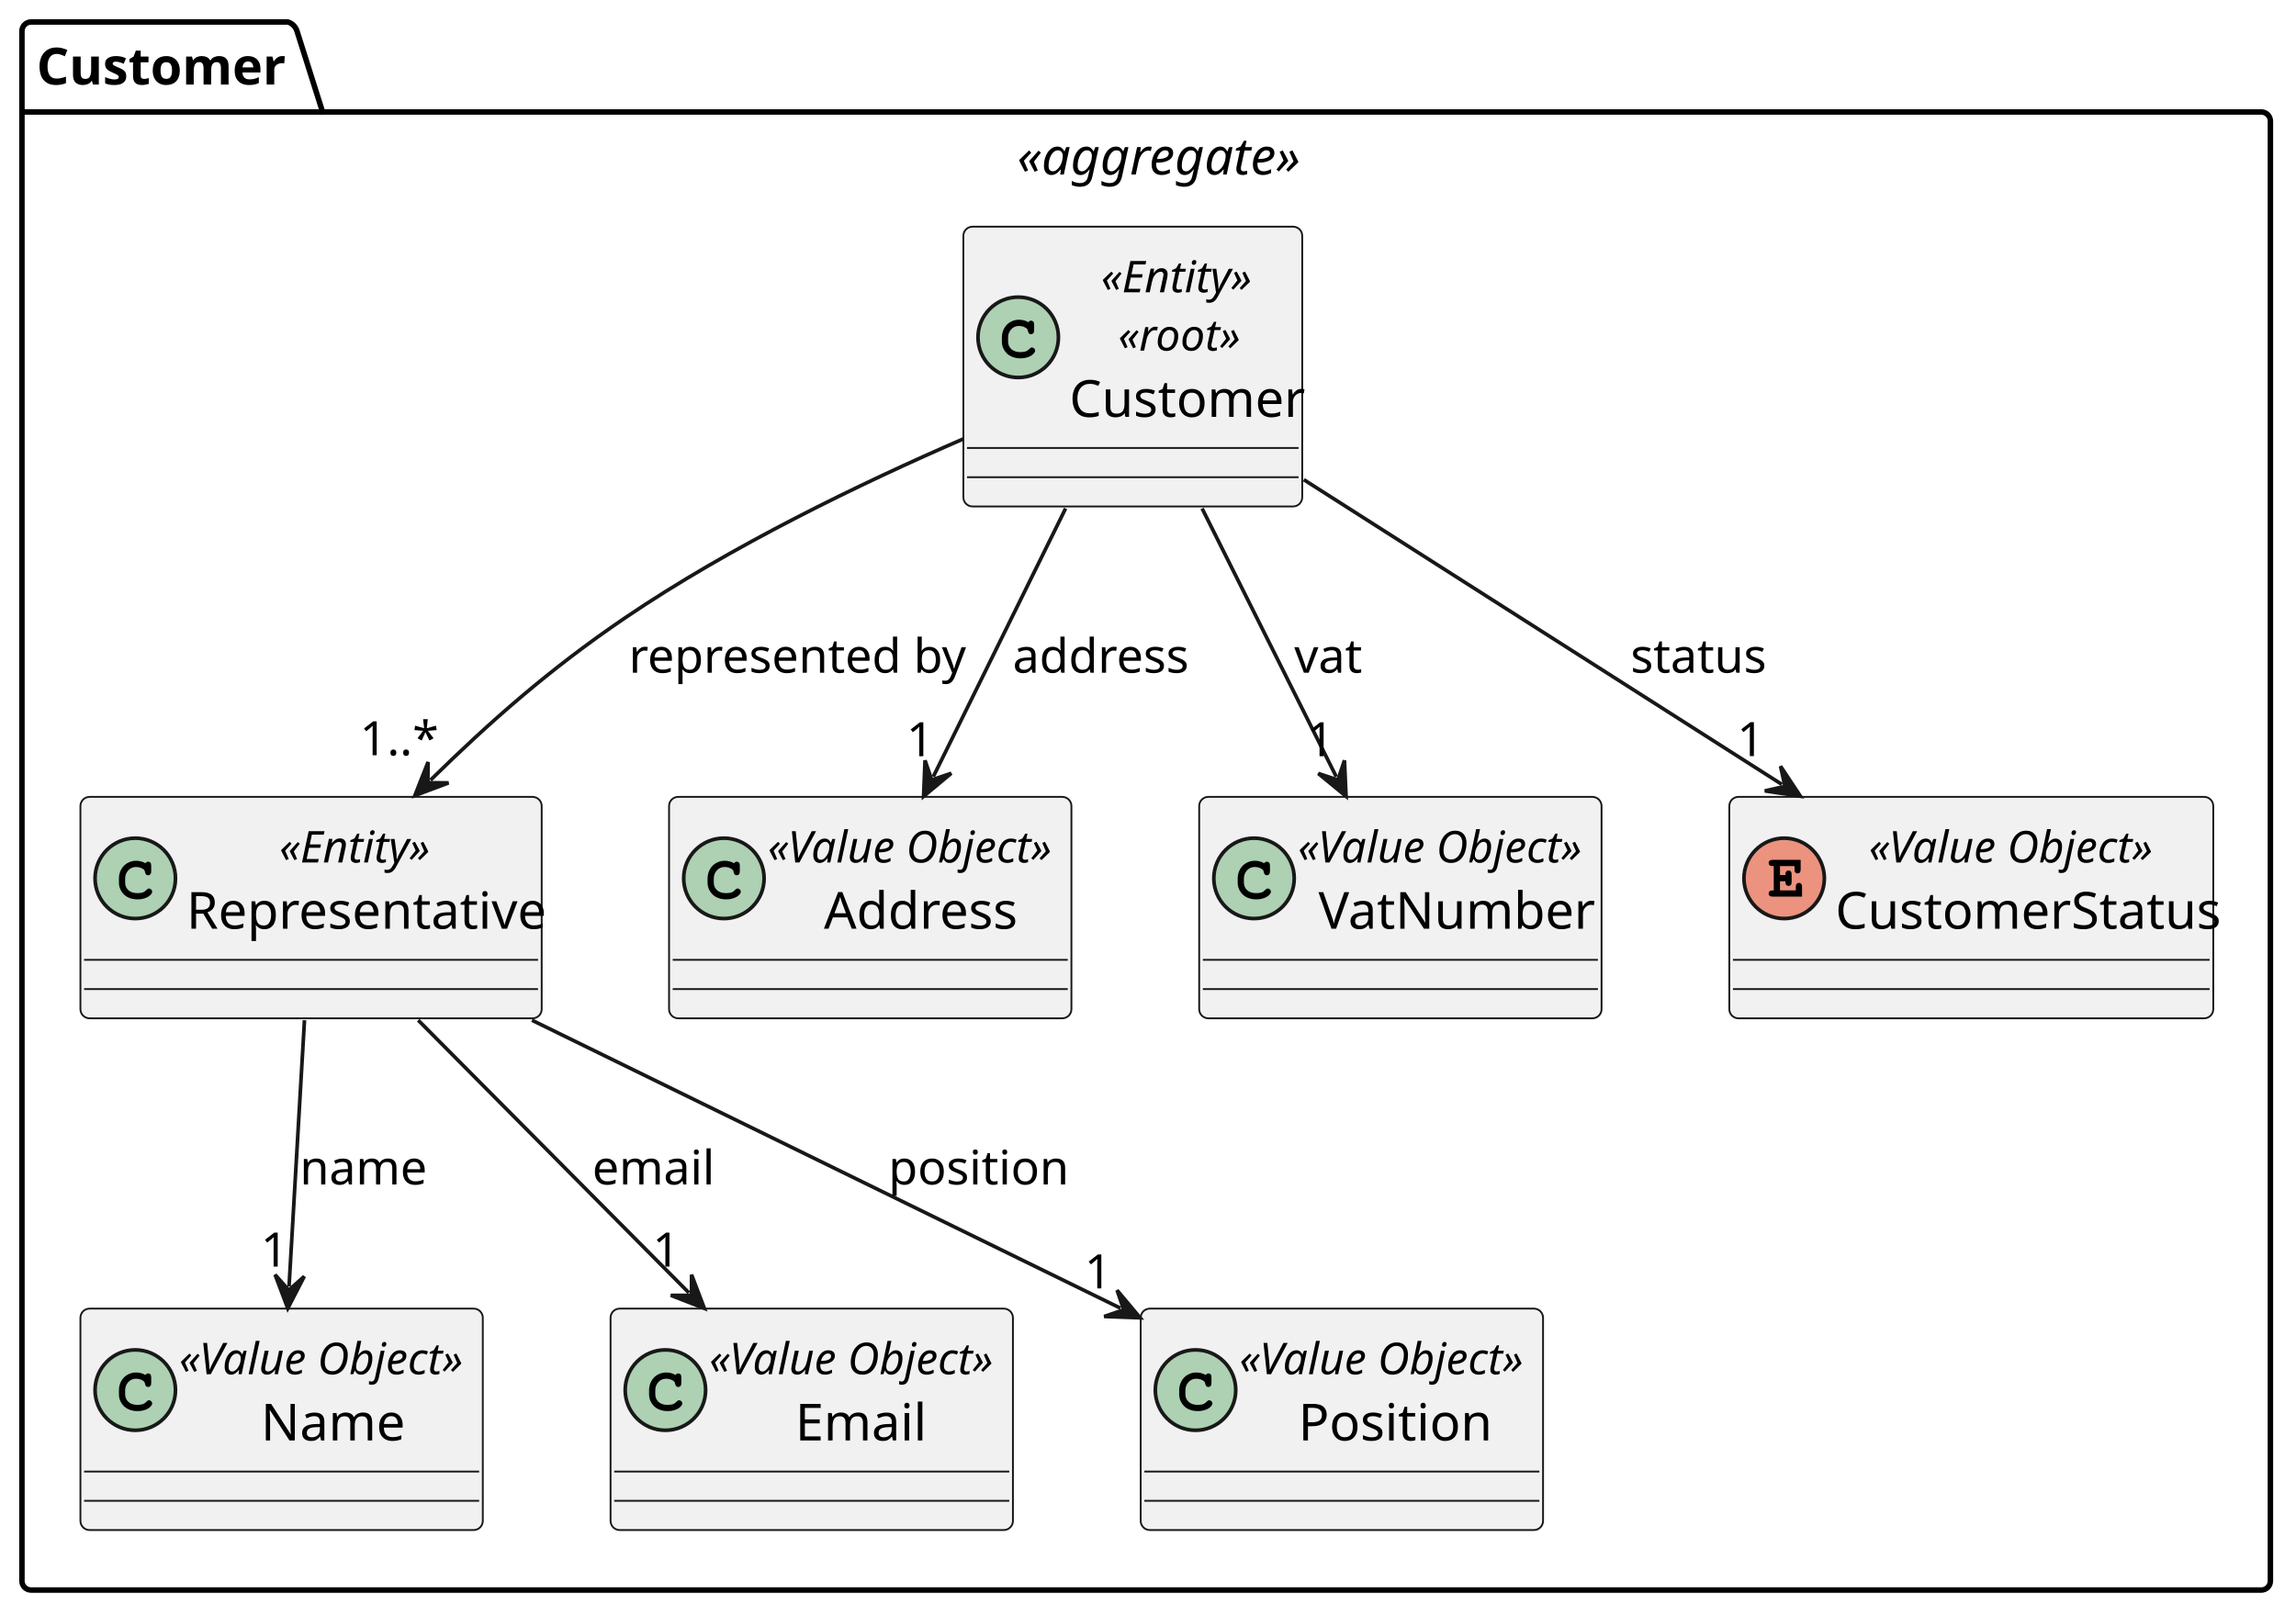
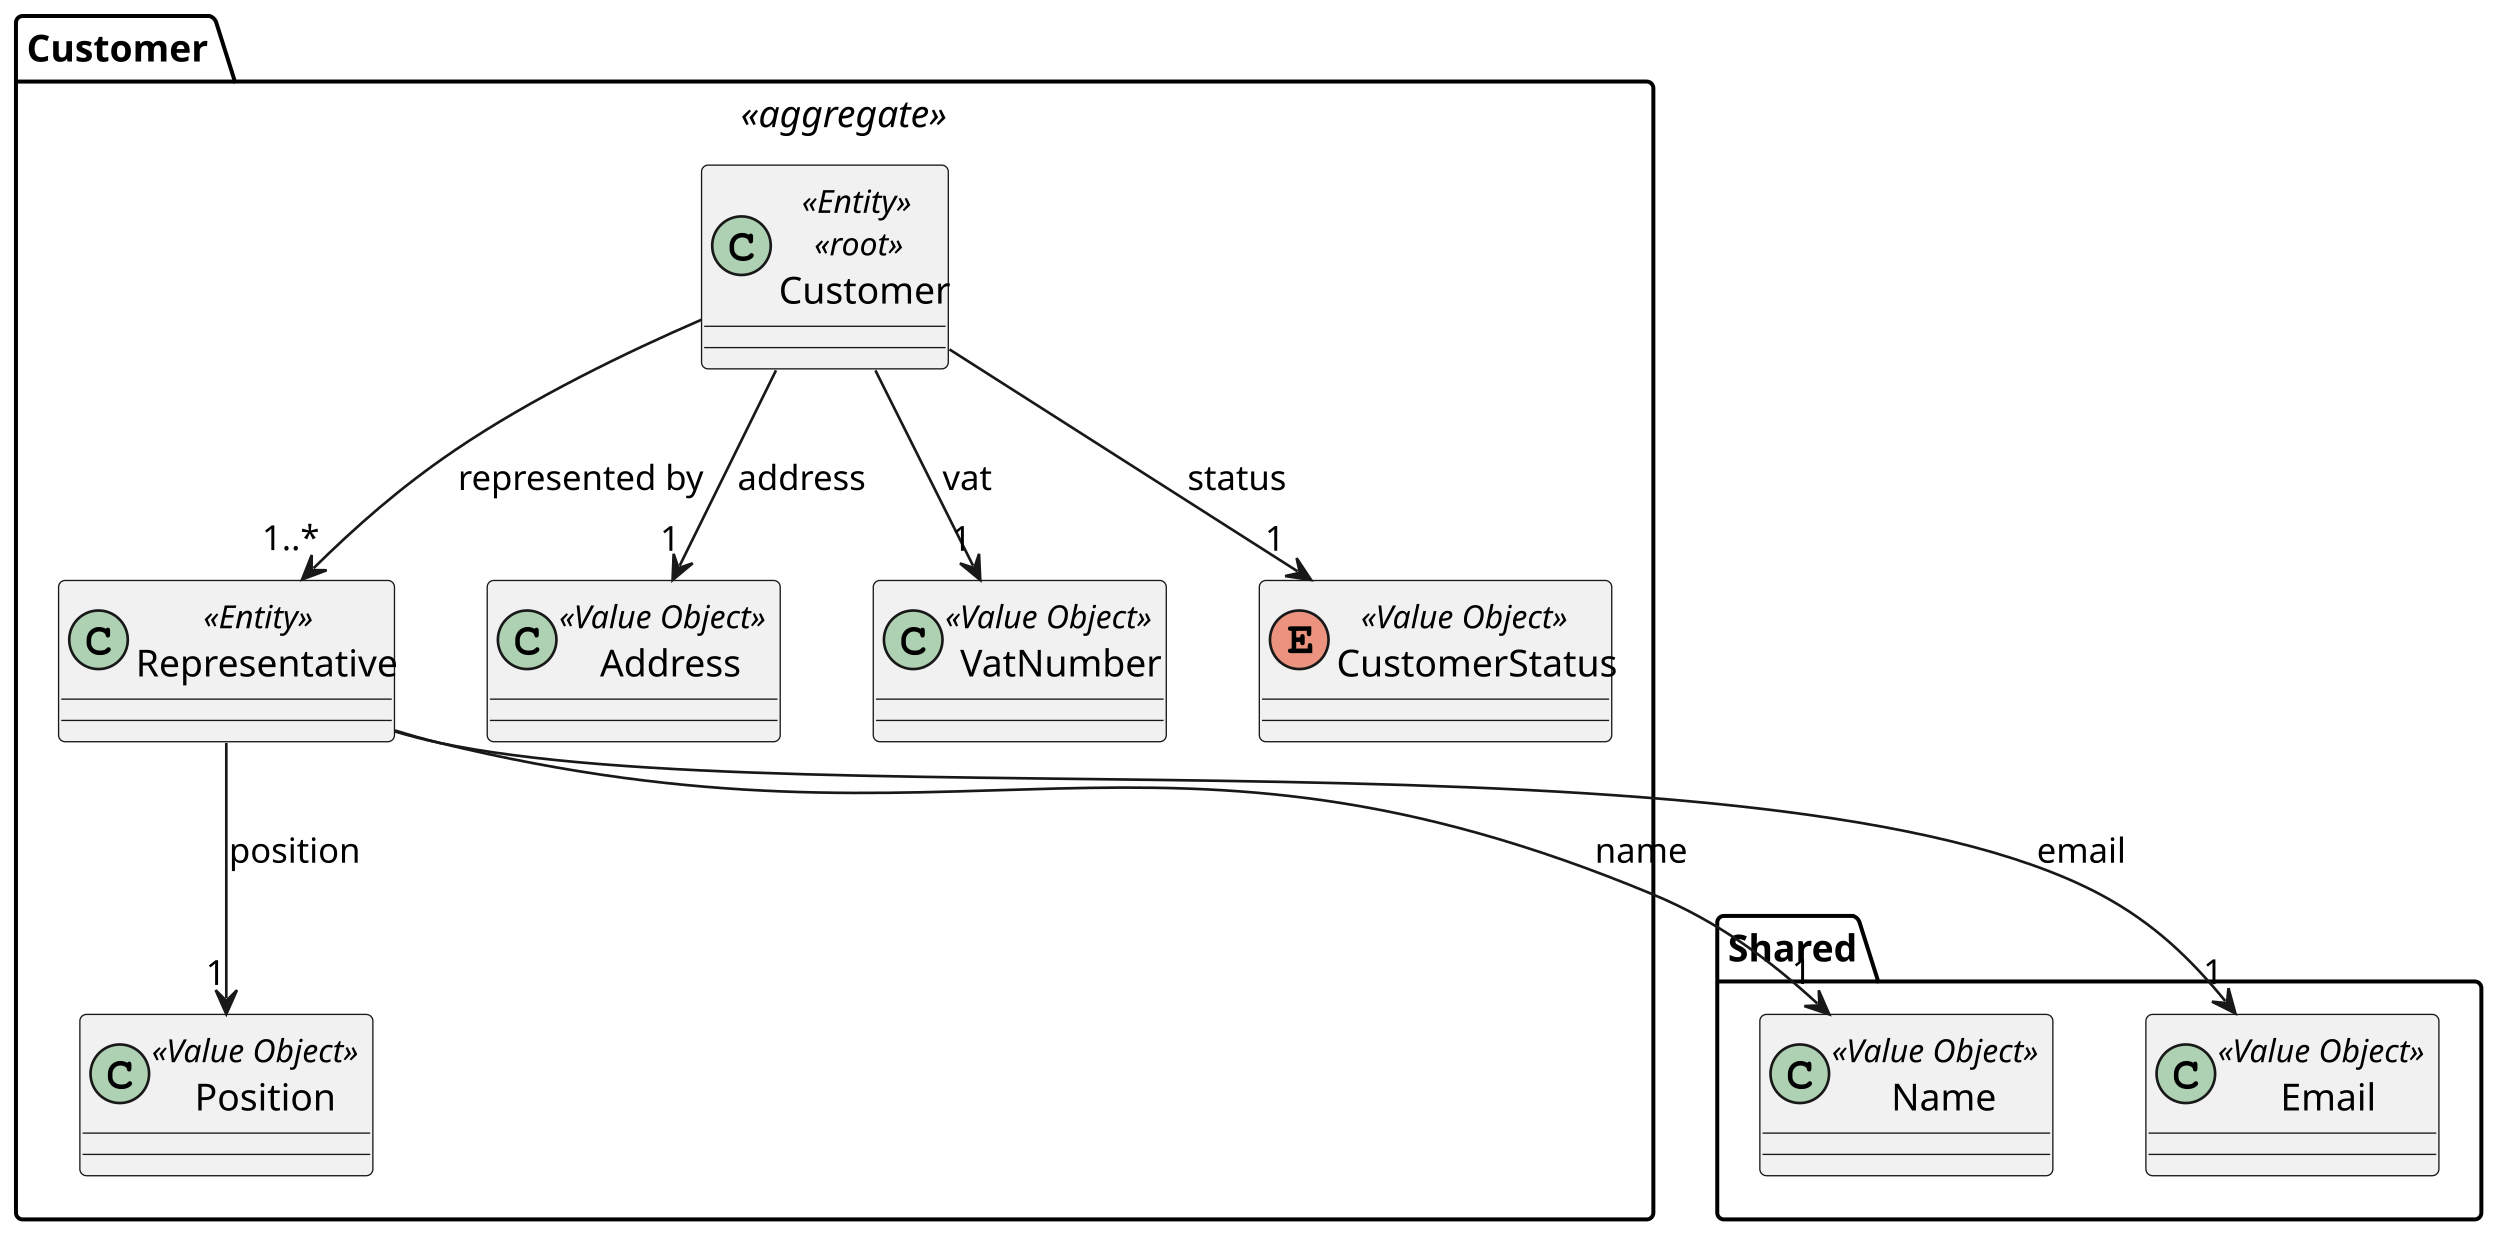
- <svg xmlns="http://www.w3.org/2000/svg" contentStyleType="text/css" height="442px" preserveAspectRatio="none" style="width:628px;height:442px;background:#FFFFFF;" version="1.1" viewBox="0 0 628 442" width="628px" zoomAndPan="magnify">
+ <svg xmlns="http://www.w3.org/2000/svg" contentStyleType="text/css" height="465px" preserveAspectRatio="none" style="width:939px;height:465px;background:#FFFFFF;" version="1.1" viewBox="0 0 939 465" width="939px" zoomAndPan="magnify">
  <defs />
  <g>
    <g id="cluster_Customer ">
-       <path d="M8.5,6.014 L78.734,6.014 A3.75,3.75 0 0 1 81.234,8.514 L88.234,30.635 L618.5,30.635 A2.5,2.5 0 0 1 621,33.135 L621,432.514 A2.5,2.5 0 0 1 618.5,435.014 L8.5,435.014 A2.5,2.5 0 0 1 6,432.514 L6,8.514 A2.5,2.5 0 0 1 8.5,6.014 " fill="none" style="stroke:#000000;stroke-width:1.5;" />
+       <path d="M8.5,6.014 L78.734,6.014 A3.75,3.75 0 0 1 81.234,8.514 L88.234,30.635 L618.5,30.635 A2.5,2.5 0 0 1 621,33.135 L621,455.514 A2.5,2.5 0 0 1 618.5,458.014 L8.5,458.014 A2.5,2.5 0 0 1 6,455.514 L6,8.514 A2.5,2.5 0 0 1 8.5,6.014 " fill="none" style="stroke:#000000;stroke-width:1.5;" />
      <line style="stroke:#000000;stroke-width:1.5;" x1="6" x2="88.234" y1="30.635" y2="30.635" />
      <text fill="#000000" font-family="sans-serif" font-size="14" font-weight="bold" lengthAdjust="spacing" textLength="65.345" x="10" y="23.121">Customer</text>
      <text fill="#000000" font-family="sans-serif" font-size="14" font-style="italic" lengthAdjust="spacing" textLength="78.627" x="278.187" y="47.742">«aggregate»</text>
+     </g>
+     <g id="cluster_Shared">
+       <path d="M647.5,344.014 L695.962,344.014 A3.75,3.75 0 0 1 698.462,346.514 L705.462,368.635 L929.5,368.635 A2.5,2.5 0 0 1 932,371.135 L932,455.514 A2.5,2.5 0 0 1 929.5,458.014 L647.5,458.014 A2.5,2.5 0 0 1 645,455.514 L645,346.514 A2.5,2.5 0 0 1 647.5,344.014 " fill="none" style="stroke:#000000;stroke-width:1.5;" />
+       <line style="stroke:#000000;stroke-width:1.5;" x1="645" x2="705.462" y1="368.635" y2="368.635" />
+       <text fill="#000000" font-family="sans-serif" font-size="14" font-weight="bold" lengthAdjust="spacing" textLength="47.462" x="649" y="361.121">Shared</text>
    </g>
    <g id="elem_Customer">
      <rect codeLine="3" fill="#F1F1F1" height="76.543" id="Customer" rx="2.5" ry="2.5" style="stroke:#181818;stroke-width:0.5;" width="92.683" x="263.5" y="62.014" />
      <ellipse cx="278.5" cy="92.285" fill="#ADD1B2" rx="11" ry="11" style="stroke:#181818;stroke-width:1.0;" />
      <path d="M281.266,88.16 Q281.422,87.941 281.609,87.832 Q281.797,87.723 282.016,87.723 Q282.391,87.723 282.625,87.988 Q282.859,88.238 282.859,88.848 L282.859,90.301 Q282.859,90.91 282.625,91.176 Q282.391,91.441 282.016,91.441 Q281.672,91.441 281.469,91.238 Q281.266,91.051 281.156,90.535 Q281.109,90.176 280.922,89.988 Q280.594,89.613 279.984,89.394 Q279.375,89.176 278.75,89.176 Q277.984,89.176 277.344,89.504 Q276.719,89.832 276.219,90.582 Q275.734,91.332 275.734,92.363 L275.734,93.457 Q275.734,94.691 276.625,95.519 Q277.516,96.332 279.109,96.332 Q280.047,96.332 280.703,96.082 Q281.094,95.926 281.516,95.488 Q281.781,95.223 281.922,95.144 Q282.078,95.066 282.281,95.066 Q282.609,95.066 282.859,95.332 Q283.125,95.582 283.125,95.926 Q283.125,96.269 282.781,96.676 Q282.281,97.254 281.484,97.582 Q280.406,98.035 279.109,98.035 Q277.594,98.035 276.391,97.41 Q275.406,96.91 274.719,95.848 Q274.031,94.769 274.031,93.488 L274.031,92.332 Q274.031,91.004 274.641,89.863 Q275.266,88.707 276.359,88.098 Q277.453,87.473 278.688,87.473 Q279.422,87.473 280.062,87.644 Q280.719,87.801 281.266,88.16 Z " fill="#000000" />
      <text fill="#000000" font-family="sans-serif" font-size="12" font-style="italic" lengthAdjust="spacing" textLength="43.359" x="301.162" y="79.963">«Entity»</text>
      <text fill="#000000" font-family="sans-serif" font-size="12" font-style="italic" lengthAdjust="spacing" textLength="34.025" x="305.829" y="95.924">«root»</text>
      <text fill="#000000" font-family="sans-serif" font-size="14" lengthAdjust="spacing" textLength="60.683" x="292.5" y="114.043">Customer</text>
      <line style="stroke:#181818;stroke-width:0.5;" x1="264.5" x2="355.183" y1="122.557" y2="122.557" />
      <line style="stroke:#181818;stroke-width:0.5;" x1="264.5" x2="355.183" y1="130.557" y2="130.557" />
    </g>
    <g id="elem_Representative">
      <rect codeLine="6" fill="#F1F1F1" height="60.582" id="Representative" rx="2.5" ry="2.5" style="stroke:#181818;stroke-width:0.5;" width="126.165" x="22" y="218.014" />
      <ellipse cx="37" cy="240.305" fill="#ADD1B2" rx="11" ry="11" style="stroke:#181818;stroke-width:1.0;" />
      <path d="M39.766,236.18 Q39.922,235.961 40.109,235.852 Q40.297,235.742 40.516,235.742 Q40.891,235.742 41.125,236.008 Q41.359,236.258 41.359,236.867 L41.359,238.32 Q41.359,238.93 41.125,239.195 Q40.891,239.461 40.516,239.461 Q40.172,239.461 39.969,239.258 Q39.766,239.07 39.656,238.555 Q39.609,238.195 39.422,238.008 Q39.094,237.633 38.484,237.414 Q37.875,237.195 37.25,237.195 Q36.484,237.195 35.844,237.523 Q35.219,237.852 34.719,238.602 Q34.234,239.352 34.234,240.383 L34.234,241.477 Q34.234,242.711 35.125,243.539 Q36.016,244.352 37.609,244.352 Q38.547,244.352 39.203,244.102 Q39.594,243.945 40.016,243.508 Q40.281,243.242 40.422,243.164 Q40.578,243.086 40.781,243.086 Q41.109,243.086 41.359,243.352 Q41.625,243.602 41.625,243.945 Q41.625,244.289 41.281,244.695 Q40.781,245.273 39.984,245.602 Q38.906,246.055 37.609,246.055 Q36.094,246.055 34.891,245.43 Q33.906,244.93 33.219,243.867 Q32.531,242.789 32.531,241.508 L32.531,240.352 Q32.531,239.023 33.141,237.883 Q33.766,236.727 34.859,236.117 Q35.953,235.492 37.188,235.492 Q37.922,235.492 38.562,235.664 Q39.219,235.82 39.766,236.18 Z " fill="#000000" />
      <text fill="#000000" font-family="sans-serif" font-size="12" font-style="italic" lengthAdjust="spacing" textLength="43.359" x="76.403" y="235.963">«Entity»</text>
      <text fill="#000000" font-family="sans-serif" font-size="14" lengthAdjust="spacing" textLength="94.165" x="51" y="254.082">Representative</text>
      <line style="stroke:#181818;stroke-width:0.5;" x1="23" x2="147.165" y1="262.596" y2="262.596" />
      <line style="stroke:#181818;stroke-width:0.5;" x1="23" x2="147.165" y1="270.596" y2="270.596" />
    </g>
    <g id="elem_Address">
      <rect codeLine="9" fill="#F1F1F1" height="60.582" id="Address" rx="2.5" ry="2.5" style="stroke:#181818;stroke-width:0.5;" width="110.055" x="183" y="218.014" />
      <ellipse cx="198" cy="240.305" fill="#ADD1B2" rx="11" ry="11" style="stroke:#181818;stroke-width:1.0;" />
      <path d="M200.766,236.18 Q200.922,235.961 201.109,235.852 Q201.297,235.742 201.516,235.742 Q201.891,235.742 202.125,236.008 Q202.359,236.258 202.359,236.867 L202.359,238.32 Q202.359,238.93 202.125,239.195 Q201.891,239.461 201.516,239.461 Q201.172,239.461 200.969,239.258 Q200.766,239.07 200.656,238.555 Q200.609,238.195 200.422,238.008 Q200.094,237.633 199.484,237.414 Q198.875,237.195 198.25,237.195 Q197.484,237.195 196.844,237.523 Q196.219,237.852 195.719,238.602 Q195.234,239.352 195.234,240.383 L195.234,241.477 Q195.234,242.711 196.125,243.539 Q197.016,244.352 198.609,244.352 Q199.547,244.352 200.203,244.102 Q200.594,243.945 201.016,243.508 Q201.281,243.242 201.422,243.164 Q201.578,243.086 201.781,243.086 Q202.109,243.086 202.359,243.352 Q202.625,243.602 202.625,243.945 Q202.625,244.289 202.281,244.695 Q201.781,245.273 200.984,245.602 Q199.906,246.055 198.609,246.055 Q197.094,246.055 195.891,245.43 Q194.906,244.93 194.219,243.867 Q193.531,242.789 193.531,241.508 L193.531,240.352 Q193.531,239.023 194.141,237.883 Q194.766,236.727 195.859,236.117 Q196.953,235.492 198.188,235.492 Q198.922,235.492 199.562,235.664 Q200.219,235.82 200.766,236.18 Z " fill="#000000" />
      <text fill="#000000" font-family="sans-serif" font-size="12" font-style="italic" lengthAdjust="spacing" textLength="82.055" x="210" y="235.963">«Value Object»</text>
      <text fill="#000000" font-family="sans-serif" font-size="14" lengthAdjust="spacing" textLength="51.358" x="225.348" y="254.082">Address</text>
      <line style="stroke:#181818;stroke-width:0.5;" x1="184" x2="292.055" y1="262.596" y2="262.596" />
      <line style="stroke:#181818;stroke-width:0.5;" x1="184" x2="292.055" y1="270.596" y2="270.596" />
    </g>
    <g id="elem_VatNumber">
      <rect codeLine="12" fill="#F1F1F1" height="60.582" id="VatNumber" rx="2.5" ry="2.5" style="stroke:#181818;stroke-width:0.5;" width="110.055" x="328" y="218.014" />
      <ellipse cx="343" cy="240.305" fill="#ADD1B2" rx="11" ry="11" style="stroke:#181818;stroke-width:1.0;" />
      <path d="M345.766,236.18 Q345.922,235.961 346.109,235.852 Q346.297,235.742 346.516,235.742 Q346.891,235.742 347.125,236.008 Q347.359,236.258 347.359,236.867 L347.359,238.32 Q347.359,238.93 347.125,239.195 Q346.891,239.461 346.516,239.461 Q346.172,239.461 345.969,239.258 Q345.766,239.07 345.656,238.555 Q345.609,238.195 345.422,238.008 Q345.094,237.633 344.484,237.414 Q343.875,237.195 343.25,237.195 Q342.484,237.195 341.844,237.523 Q341.219,237.852 340.719,238.602 Q340.234,239.352 340.234,240.383 L340.234,241.477 Q340.234,242.711 341.125,243.539 Q342.016,244.352 343.609,244.352 Q344.547,244.352 345.203,244.102 Q345.594,243.945 346.016,243.508 Q346.281,243.242 346.422,243.164 Q346.578,243.086 346.781,243.086 Q347.109,243.086 347.359,243.352 Q347.625,243.602 347.625,243.945 Q347.625,244.289 347.281,244.695 Q346.781,245.273 345.984,245.602 Q344.906,246.055 343.609,246.055 Q342.094,246.055 340.891,245.43 Q339.906,244.93 339.219,243.867 Q338.531,242.789 338.531,241.508 L338.531,240.352 Q338.531,239.023 339.141,237.883 Q339.766,236.727 340.859,236.117 Q341.953,235.492 343.188,235.492 Q343.922,235.492 344.562,235.664 Q345.219,235.82 345.766,236.18 Z " fill="#000000" />
      <text fill="#000000" font-family="sans-serif" font-size="12" font-style="italic" lengthAdjust="spacing" textLength="82.055" x="355" y="235.963">«Value Object»</text>
      <text fill="#000000" font-family="sans-serif" font-size="14" lengthAdjust="spacing" textLength="70.807" x="360.624" y="254.082">VatNumber</text>
      <line style="stroke:#181818;stroke-width:0.5;" x1="329" x2="437.055" y1="262.596" y2="262.596" />
      <line style="stroke:#181818;stroke-width:0.5;" x1="329" x2="437.055" y1="270.596" y2="270.596" />
    </g>
-     <g id="elem_Name">
-       <rect codeLine="15" fill="#F1F1F1" height="60.582" id="Name" rx="2.5" ry="2.5" style="stroke:#181818;stroke-width:0.5;" width="110.055" x="22" y="358.014" />
-       <ellipse cx="37" cy="380.305" fill="#ADD1B2" rx="11" ry="11" style="stroke:#181818;stroke-width:1.0;" />
-       <path d="M39.766,376.18 Q39.922,375.961 40.109,375.852 Q40.297,375.742 40.516,375.742 Q40.891,375.742 41.125,376.008 Q41.359,376.258 41.359,376.867 L41.359,378.32 Q41.359,378.93 41.125,379.195 Q40.891,379.461 40.516,379.461 Q40.172,379.461 39.969,379.258 Q39.766,379.07 39.656,378.555 Q39.609,378.195 39.422,378.008 Q39.094,377.633 38.484,377.414 Q37.875,377.195 37.25,377.195 Q36.484,377.195 35.844,377.523 Q35.219,377.852 34.719,378.602 Q34.234,379.352 34.234,380.383 L34.234,381.477 Q34.234,382.711 35.125,383.539 Q36.016,384.352 37.609,384.352 Q38.547,384.352 39.203,384.102 Q39.594,383.945 40.016,383.508 Q40.281,383.242 40.422,383.164 Q40.578,383.086 40.781,383.086 Q41.109,383.086 41.359,383.352 Q41.625,383.602 41.625,383.945 Q41.625,384.289 41.281,384.695 Q40.781,385.273 39.984,385.602 Q38.906,386.055 37.609,386.055 Q36.094,386.055 34.891,385.43 Q33.906,384.93 33.219,383.867 Q32.531,382.789 32.531,381.508 L32.531,380.352 Q32.531,379.023 33.141,377.883 Q33.766,376.727 34.859,376.117 Q35.953,375.492 37.188,375.492 Q37.922,375.492 38.562,375.664 Q39.219,375.82 39.766,376.18 Z " fill="#000000" />
-       <text fill="#000000" font-family="sans-serif" font-size="12" font-style="italic" lengthAdjust="spacing" textLength="82.055" x="49" y="375.963">«Value Object»</text>
-       <text fill="#000000" font-family="sans-serif" font-size="14" lengthAdjust="spacing" textLength="37.345" x="71.355" y="394.082">Name</text>
-       <line style="stroke:#181818;stroke-width:0.5;" x1="23" x2="131.055" y1="402.596" y2="402.596" />
-       <line style="stroke:#181818;stroke-width:0.5;" x1="23" x2="131.055" y1="410.596" y2="410.596" />
-     </g>
-     <g id="elem_Email">
-       <rect codeLine="18" fill="#F1F1F1" height="60.582" id="Email" rx="2.5" ry="2.5" style="stroke:#181818;stroke-width:0.5;" width="110.055" x="167" y="358.014" />
-       <ellipse cx="182" cy="380.305" fill="#ADD1B2" rx="11" ry="11" style="stroke:#181818;stroke-width:1.0;" />
-       <path d="M184.766,376.18 Q184.922,375.961 185.109,375.852 Q185.297,375.742 185.516,375.742 Q185.891,375.742 186.125,376.008 Q186.359,376.258 186.359,376.867 L186.359,378.32 Q186.359,378.93 186.125,379.195 Q185.891,379.461 185.516,379.461 Q185.172,379.461 184.969,379.258 Q184.766,379.07 184.656,378.555 Q184.609,378.195 184.422,378.008 Q184.094,377.633 183.484,377.414 Q182.875,377.195 182.25,377.195 Q181.484,377.195 180.844,377.523 Q180.219,377.852 179.719,378.602 Q179.234,379.352 179.234,380.383 L179.234,381.477 Q179.234,382.711 180.125,383.539 Q181.016,384.352 182.609,384.352 Q183.547,384.352 184.203,384.102 Q184.594,383.945 185.016,383.508 Q185.281,383.242 185.422,383.164 Q185.578,383.086 185.781,383.086 Q186.109,383.086 186.359,383.352 Q186.625,383.602 186.625,383.945 Q186.625,384.289 186.281,384.695 Q185.781,385.273 184.984,385.602 Q183.906,386.055 182.609,386.055 Q181.094,386.055 179.891,385.43 Q178.906,384.93 178.219,383.867 Q177.531,382.789 177.531,381.508 L177.531,380.352 Q177.531,379.023 178.141,377.883 Q178.766,376.727 179.859,376.117 Q180.953,375.492 182.188,375.492 Q182.922,375.492 183.562,375.664 Q184.219,375.82 184.766,376.18 Z " fill="#000000" />
-       <text fill="#000000" font-family="sans-serif" font-size="12" font-style="italic" lengthAdjust="spacing" textLength="82.055" x="194" y="375.963">«Value Object»</text>
-       <text fill="#000000" font-family="sans-serif" font-size="14" lengthAdjust="spacing" textLength="35.007" x="217.524" y="394.082">Email</text>
-       <line style="stroke:#181818;stroke-width:0.5;" x1="168" x2="276.055" y1="402.596" y2="402.596" />
-       <line style="stroke:#181818;stroke-width:0.5;" x1="168" x2="276.055" y1="410.596" y2="410.596" />
-     </g>
    <g id="elem_CustomerStatus">
-       <rect codeLine="21" fill="#F1F1F1" height="60.582" id="CustomerStatus" rx="2.5" ry="2.5" style="stroke:#181818;stroke-width:0.5;" width="132.372" x="473" y="218.014" />
+       <rect codeLine="15" fill="#F1F1F1" height="60.582" id="CustomerStatus" rx="2.5" ry="2.5" style="stroke:#181818;stroke-width:0.5;" width="132.372" x="473" y="218.014" />
      <ellipse cx="488" cy="240.305" fill="#EB937F" rx="11" ry="11" style="stroke:#181818;stroke-width:1.0;" />
      <path d="M486.859,241.102 L486.859,243.602 L491.188,243.602 L491.188,242.68 Q491.188,242.07 491.422,241.805 Q491.672,241.539 492.047,241.539 Q492.422,241.539 492.656,241.805 Q492.891,242.07 492.891,242.68 L492.891,245.305 L484.891,245.305 Q484.266,245.305 484,245.07 Q483.75,244.836 483.75,244.445 Q483.75,244.07 484.016,243.836 Q484.281,243.602 484.891,243.602 L485.156,243.602 L485.156,236.945 L484.891,236.945 Q484.266,236.945 484,236.711 Q483.75,236.477 483.75,236.086 Q483.75,235.711 484,235.477 Q484.266,235.242 484.891,235.242 L492.516,235.242 L492.516,237.836 Q492.516,238.445 492.281,238.711 Q492.062,238.961 491.672,238.961 Q491.297,238.961 491.062,238.711 Q490.828,238.445 490.828,237.836 L490.828,236.945 L486.859,236.945 L486.859,239.398 L488.344,239.398 Q488.344,238.742 488.469,238.555 Q488.734,238.148 489.203,238.148 Q489.578,238.148 489.812,238.414 Q490.047,238.664 490.047,239.273 L490.047,241.242 Q490.047,241.789 489.922,241.977 Q489.656,242.367 489.203,242.367 Q488.734,242.367 488.469,241.961 Q488.344,241.773 488.344,241.102 L486.859,241.102 Z " fill="#000000" />
      <text fill="#000000" font-family="sans-serif" font-size="12" font-style="italic" lengthAdjust="spacing" textLength="82.055" x="511.159" y="235.963">«Value Object»</text>
      <text fill="#000000" font-family="sans-serif" font-size="14" lengthAdjust="spacing" textLength="100.372" x="502" y="254.082">CustomerStatus</text>
      <line style="stroke:#181818;stroke-width:0.5;" x1="474" x2="604.372" y1="262.596" y2="262.596" />
      <line style="stroke:#181818;stroke-width:0.5;" x1="474" x2="604.372" y1="270.596" y2="270.596" />
    </g>
    <g id="elem_Position">
-       <rect codeLine="24" fill="#F1F1F1" height="60.582" id="Position" rx="2.5" ry="2.5" style="stroke:#181818;stroke-width:0.5;" width="110.055" x="312" y="358.014" />
-       <ellipse cx="327" cy="380.305" fill="#ADD1B2" rx="11" ry="11" style="stroke:#181818;stroke-width:1.0;" />
-       <path d="M329.766,376.18 Q329.922,375.961 330.109,375.852 Q330.297,375.742 330.516,375.742 Q330.891,375.742 331.125,376.008 Q331.359,376.258 331.359,376.867 L331.359,378.32 Q331.359,378.93 331.125,379.195 Q330.891,379.461 330.516,379.461 Q330.172,379.461 329.969,379.258 Q329.766,379.07 329.656,378.555 Q329.609,378.195 329.422,378.008 Q329.094,377.633 328.484,377.414 Q327.875,377.195 327.25,377.195 Q326.484,377.195 325.844,377.523 Q325.219,377.852 324.719,378.602 Q324.234,379.352 324.234,380.383 L324.234,381.477 Q324.234,382.711 325.125,383.539 Q326.016,384.352 327.609,384.352 Q328.547,384.352 329.203,384.102 Q329.594,383.945 330.016,383.508 Q330.281,383.242 330.422,383.164 Q330.578,383.086 330.781,383.086 Q331.109,383.086 331.359,383.352 Q331.625,383.602 331.625,383.945 Q331.625,384.289 331.281,384.695 Q330.781,385.273 329.984,385.602 Q328.906,386.055 327.609,386.055 Q326.094,386.055 324.891,385.43 Q323.906,384.93 323.219,383.867 Q322.531,382.789 322.531,381.508 L322.531,380.352 Q322.531,379.023 323.141,377.883 Q323.766,376.727 324.859,376.117 Q325.953,375.492 327.188,375.492 Q327.922,375.492 328.562,375.664 Q329.219,375.82 329.766,376.18 Z " fill="#000000" />
-       <text fill="#000000" font-family="sans-serif" font-size="12" font-style="italic" lengthAdjust="spacing" textLength="82.055" x="339" y="375.963">«Value Object»</text>
-       <text fill="#000000" font-family="sans-serif" font-size="14" lengthAdjust="spacing" textLength="49.807" x="355.124" y="394.082">Position</text>
-       <line style="stroke:#181818;stroke-width:0.5;" x1="313" x2="421.055" y1="402.596" y2="402.596" />
-       <line style="stroke:#181818;stroke-width:0.5;" x1="313" x2="421.055" y1="410.596" y2="410.596" />
+       <rect codeLine="18" fill="#F1F1F1" height="60.582" id="Position" rx="2.5" ry="2.5" style="stroke:#181818;stroke-width:0.5;" width="110.055" x="30" y="381.014" />
+       <ellipse cx="45" cy="403.305" fill="#ADD1B2" rx="11" ry="11" style="stroke:#181818;stroke-width:1.0;" />
+       <path d="M47.766,399.18 Q47.922,398.961 48.109,398.852 Q48.297,398.742 48.516,398.742 Q48.891,398.742 49.125,399.008 Q49.359,399.258 49.359,399.867 L49.359,401.32 Q49.359,401.93 49.125,402.195 Q48.891,402.461 48.516,402.461 Q48.172,402.461 47.969,402.258 Q47.766,402.07 47.656,401.555 Q47.609,401.195 47.422,401.008 Q47.094,400.633 46.484,400.414 Q45.875,400.195 45.25,400.195 Q44.484,400.195 43.844,400.523 Q43.219,400.852 42.719,401.602 Q42.234,402.352 42.234,403.383 L42.234,404.477 Q42.234,405.711 43.125,406.539 Q44.016,407.352 45.609,407.352 Q46.547,407.352 47.203,407.102 Q47.594,406.945 48.016,406.508 Q48.281,406.242 48.422,406.164 Q48.578,406.086 48.781,406.086 Q49.109,406.086 49.359,406.352 Q49.625,406.602 49.625,406.945 Q49.625,407.289 49.281,407.695 Q48.781,408.273 47.984,408.602 Q46.906,409.055 45.609,409.055 Q44.094,409.055 42.891,408.43 Q41.906,407.93 41.219,406.867 Q40.531,405.789 40.531,404.508 L40.531,403.352 Q40.531,402.023 41.141,400.883 Q41.766,399.727 42.859,399.117 Q43.953,398.492 45.188,398.492 Q45.922,398.492 46.562,398.664 Q47.219,398.82 47.766,399.18 Z " fill="#000000" />
+       <text fill="#000000" font-family="sans-serif" font-size="12" font-style="italic" lengthAdjust="spacing" textLength="82.055" x="57" y="398.963">«Value Object»</text>
+       <text fill="#000000" font-family="sans-serif" font-size="14" lengthAdjust="spacing" textLength="49.807" x="73.124" y="417.082">Position</text>
+       <line style="stroke:#181818;stroke-width:0.5;" x1="31" x2="139.055" y1="425.596" y2="425.596" />
+       <line style="stroke:#181818;stroke-width:0.5;" x1="31" x2="139.055" y1="433.596" y2="433.596" />
+     </g>
+     <g id="elem_Name">
+       <rect codeLine="34" fill="#F1F1F1" height="60.582" id="Name" rx="2.5" ry="2.5" style="stroke:#181818;stroke-width:0.5;" width="110.055" x="661" y="381.014" />
+       <ellipse cx="676" cy="403.305" fill="#ADD1B2" rx="11" ry="11" style="stroke:#181818;stroke-width:1.0;" />
+       <path d="M678.766,399.18 Q678.922,398.961 679.109,398.852 Q679.297,398.742 679.516,398.742 Q679.891,398.742 680.125,399.008 Q680.359,399.258 680.359,399.867 L680.359,401.32 Q680.359,401.93 680.125,402.195 Q679.891,402.461 679.516,402.461 Q679.172,402.461 678.969,402.258 Q678.766,402.07 678.656,401.555 Q678.609,401.195 678.422,401.008 Q678.094,400.633 677.484,400.414 Q676.875,400.195 676.25,400.195 Q675.484,400.195 674.844,400.523 Q674.219,400.852 673.719,401.602 Q673.234,402.352 673.234,403.383 L673.234,404.477 Q673.234,405.711 674.125,406.539 Q675.016,407.352 676.609,407.352 Q677.547,407.352 678.203,407.102 Q678.594,406.945 679.016,406.508 Q679.281,406.242 679.422,406.164 Q679.578,406.086 679.781,406.086 Q680.109,406.086 680.359,406.352 Q680.625,406.602 680.625,406.945 Q680.625,407.289 680.281,407.695 Q679.781,408.273 678.984,408.602 Q677.906,409.055 676.609,409.055 Q675.094,409.055 673.891,408.43 Q672.906,407.93 672.219,406.867 Q671.531,405.789 671.531,404.508 L671.531,403.352 Q671.531,402.023 672.141,400.883 Q672.766,399.727 673.859,399.117 Q674.953,398.492 676.188,398.492 Q676.922,398.492 677.562,398.664 Q678.219,398.82 678.766,399.18 Z " fill="#000000" />
+       <text fill="#000000" font-family="sans-serif" font-size="12" font-style="italic" lengthAdjust="spacing" textLength="82.055" x="688" y="398.963">«Value Object»</text>
+       <text fill="#000000" font-family="sans-serif" font-size="14" lengthAdjust="spacing" textLength="37.345" x="710.355" y="417.082">Name</text>
+       <line style="stroke:#181818;stroke-width:0.5;" x1="662" x2="770.055" y1="425.596" y2="425.596" />
+       <line style="stroke:#181818;stroke-width:0.5;" x1="662" x2="770.055" y1="433.596" y2="433.596" />
+     </g>
+     <g id="elem_Email">
+       <rect codeLine="37" fill="#F1F1F1" height="60.582" id="Email" rx="2.5" ry="2.5" style="stroke:#181818;stroke-width:0.5;" width="110.055" x="806" y="381.014" />
+       <ellipse cx="821" cy="403.305" fill="#ADD1B2" rx="11" ry="11" style="stroke:#181818;stroke-width:1.0;" />
+       <path d="M823.766,399.18 Q823.922,398.961 824.109,398.852 Q824.297,398.742 824.516,398.742 Q824.891,398.742 825.125,399.008 Q825.359,399.258 825.359,399.867 L825.359,401.32 Q825.359,401.93 825.125,402.195 Q824.891,402.461 824.516,402.461 Q824.172,402.461 823.969,402.258 Q823.766,402.07 823.656,401.555 Q823.609,401.195 823.422,401.008 Q823.094,400.633 822.484,400.414 Q821.875,400.195 821.25,400.195 Q820.484,400.195 819.844,400.523 Q819.219,400.852 818.719,401.602 Q818.234,402.352 818.234,403.383 L818.234,404.477 Q818.234,405.711 819.125,406.539 Q820.016,407.352 821.609,407.352 Q822.547,407.352 823.203,407.102 Q823.594,406.945 824.016,406.508 Q824.281,406.242 824.422,406.164 Q824.578,406.086 824.781,406.086 Q825.109,406.086 825.359,406.352 Q825.625,406.602 825.625,406.945 Q825.625,407.289 825.281,407.695 Q824.781,408.273 823.984,408.602 Q822.906,409.055 821.609,409.055 Q820.094,409.055 818.891,408.43 Q817.906,407.93 817.219,406.867 Q816.531,405.789 816.531,404.508 L816.531,403.352 Q816.531,402.023 817.141,400.883 Q817.766,399.727 818.859,399.117 Q819.953,398.492 821.188,398.492 Q821.922,398.492 822.562,398.664 Q823.219,398.82 823.766,399.18 Z " fill="#000000" />
+       <text fill="#000000" font-family="sans-serif" font-size="12" font-style="italic" lengthAdjust="spacing" textLength="82.055" x="833" y="398.963">«Value Object»</text>
+       <text fill="#000000" font-family="sans-serif" font-size="14" lengthAdjust="spacing" textLength="35.007" x="856.524" y="417.082">Email</text>
+       <line style="stroke:#181818;stroke-width:0.5;" x1="807" x2="915.055" y1="425.596" y2="425.596" />
+       <line style="stroke:#181818;stroke-width:0.5;" x1="807" x2="915.055" y1="433.596" y2="433.596" />
    </g>
    <g id="link_Customer_Representative">
-       <path codeLine="28" d="M263.43,120.104 C235.53,132.204 199.97,149.364 171,169.014 C150.25,183.084 133.707,197.736 117.747,213.436 " fill="none" id="Customer-to-Representative" style="stroke:#181818;stroke-width:1.0;" />
+       <path codeLine="22" d="M263.43,120.104 C235.53,132.204 199.97,149.364 171,169.014 C150.25,183.084 133.707,197.736 117.747,213.436 " fill="none" id="Customer-to-Representative" style="stroke:#181818;stroke-width:1.0;" />
      <polygon fill="#181818" points="113.47,217.644,122.691,214.184,117.034,214.137,117.081,208.481,113.47,217.644" style="stroke:#181818;stroke-width:1.0;" />
      <text fill="#000000" font-family="sans-serif" font-size="13" lengthAdjust="spacing" textLength="86.722" x="172" y="184.042">represented by</text>
      <text fill="#000000" font-family="sans-serif" font-size="13" lengthAdjust="spacing" textLength="19.513" x="98.418" y="206.625">1..*</text>
    </g>
    <g id="link_Customer_VatNumber">
-       <path codeLine="29" d="M328.8,139.114 C341.05,163.614 354.126,189.768 365.496,212.498 " fill="none" id="Customer-to-VatNumber" style="stroke:#181818;stroke-width:1.0;" />
+       <path codeLine="23" d="M328.8,139.114 C341.05,163.614 354.126,189.768 365.496,212.498 " fill="none" id="Customer-to-VatNumber" style="stroke:#181818;stroke-width:1.0;" />
      <polygon fill="#181818" points="368.18,217.864,367.731,208.025,365.943,213.392,360.576,211.604,368.18,217.864" style="stroke:#181818;stroke-width:1.0;" />
      <text fill="#000000" font-family="sans-serif" font-size="13" lengthAdjust="spacing" textLength="17.342" x="354" y="184.042">vat</text>
      <text fill="#000000" font-family="sans-serif" font-size="13" lengthAdjust="spacing" textLength="7.23" x="357.42" y="206.89">1</text>
    </g>
    <g id="link_Customer_Address">
-       <path codeLine="30" d="M291.46,139.114 C279.38,163.614 266.484,189.752 255.274,212.482 " fill="none" id="Customer-to-Address" style="stroke:#181818;stroke-width:1.0;" />
+       <path codeLine="24" d="M291.46,139.114 C279.38,163.614 266.484,189.752 255.274,212.482 " fill="none" id="Customer-to-Address" style="stroke:#181818;stroke-width:1.0;" />
      <polygon fill="#181818" points="252.62,217.864,260.188,211.561,254.832,213.379,253.013,208.023,252.62,217.864" style="stroke:#181818;stroke-width:1.0;" />
      <text fill="#000000" font-family="sans-serif" font-size="13" lengthAdjust="spacing" textLength="46.249" x="277" y="184.042">address</text>
      <text fill="#000000" font-family="sans-serif" font-size="13" lengthAdjust="spacing" textLength="7.23" x="247.932" y="206.89">1</text>
    </g>
    <g id="link_Customer_CustomerStatus">
-       <path codeLine="31" d="M356.62,131.234 C396.24,156.494 447.781,189.358 487.391,214.608 " fill="none" id="Customer-to-CustomerStatus" style="stroke:#181818;stroke-width:1.0;" />
+       <path codeLine="25" d="M356.62,131.234 C396.24,156.494 447.781,189.358 487.391,214.608 " fill="none" id="Customer-to-CustomerStatus" style="stroke:#181818;stroke-width:1.0;" />
      <polygon fill="#181818" points="492.45,217.834,487.011,209.623,488.234,215.146,482.711,216.369,492.45,217.834" style="stroke:#181818;stroke-width:1.0;" />
      <text fill="#000000" font-family="sans-serif" font-size="13" lengthAdjust="spacing" textLength="34.684" x="446" y="184.042">status</text>
      <text fill="#000000" font-family="sans-serif" font-size="13" lengthAdjust="spacing" textLength="7.23" x="475.113" y="206.854">1</text>
    </g>
+     <g id="link_Representative_Position">
+       <path codeLine="28" d="M85,279.044 C85,308.004 85,345.914 85,374.904 " fill="none" id="Representative-to-Position" style="stroke:#181818;stroke-width:1.0;" />
+       <polygon fill="#181818" points="85,380.904,89,371.904,85,375.904,81,371.904,85,380.904" style="stroke:#181818;stroke-width:1.0;" />
+       <text fill="#000000" font-family="sans-serif" font-size="13" lengthAdjust="spacing" textLength="44.808" x="86" y="324.042">position</text>
+       <text fill="#000000" font-family="sans-serif" font-size="13" lengthAdjust="spacing" textLength="7.23" x="77.296" y="369.939">1</text>
+     </g>
    <g id="link_Representative_Name">
-       <path codeLine="34" d="M83.28,279.114 C81.93,302.404 80.407,328.694 79.058,351.964 " fill="none" id="Representative-to-Name" style="stroke:#181818;stroke-width:1.0;" />
-       <polygon fill="#181818" points="78.71,357.954,83.225,349.2,79,352.962,75.238,348.737,78.71,357.954" style="stroke:#181818;stroke-width:1.0;" />
-       <text fill="#000000" font-family="sans-serif" font-size="13" lengthAdjust="spacing" textLength="32.519" x="82" y="324.042">name</text>
-       <text fill="#000000" font-family="sans-serif" font-size="13" lengthAdjust="spacing" textLength="7.23" x="71.338" y="346.515">1</text>
+       <path codeLine="41" d="M148.35,274.364 C153.93,276.094 159.53,277.684 165,279.014 C363.45,327.324 432.46,257.474 621,336.014 C645.77,346.334 665.092,360.904 682.642,376.954 " fill="none" id="Representative-to-Name" style="stroke:#181818;stroke-width:1.0;" />
+       <polygon fill="#181818" points="687.07,381.004,683.128,371.978,683.38,377.629,677.729,377.882,687.07,381.004" style="stroke:#181818;stroke-width:1.0;" />
+       <text fill="#000000" font-family="sans-serif" font-size="13" lengthAdjust="spacing" textLength="32.519" x="599" y="324.042">name</text>
+       <text fill="#000000" font-family="sans-serif" font-size="13" lengthAdjust="spacing" textLength="7.23" x="672.995" y="369.576">1</text>
    </g>
    <g id="link_Representative_Email">
-       <path codeLine="35" d="M114.39,279.114 C137.51,302.404 165.333,330.425 188.433,353.695 " fill="none" id="Representative-to-Email" style="stroke:#181818;stroke-width:1.0;" />
-       <polygon fill="#181818" points="192.66,357.954,189.158,348.748,189.137,354.405,183.481,354.385,192.66,357.954" style="stroke:#181818;stroke-width:1.0;" />
-       <text fill="#000000" font-family="sans-serif" font-size="13" lengthAdjust="spacing" textLength="31.065" x="162" y="324.042">email</text>
-       <text fill="#000000" font-family="sans-serif" font-size="13" lengthAdjust="spacing" textLength="7.23" x="178.495" y="346.515">1</text>
-     </g>
-     <g id="link_Representative_Position">
-       <path codeLine="36" d="M145.5,279.114 C194.86,303.274 258.621,334.476 306.471,357.896 " fill="none" id="Representative-to-Position" style="stroke:#181818;stroke-width:1.0;" />
-       <polygon fill="#181818" points="311.86,360.534,305.535,352.984,307.369,358.336,302.018,360.17,311.86,360.534" style="stroke:#181818;stroke-width:1.0;" />
-       <text fill="#000000" font-family="sans-serif" font-size="13" lengthAdjust="spacing" textLength="44.808" x="243" y="324.042">position</text>
-       <text fill="#000000" font-family="sans-serif" font-size="13" lengthAdjust="spacing" textLength="7.23" x="296.626" y="352.482">1</text>
+       <path codeLine="42" d="M148.26,274.724 C153.86,276.384 159.5,277.854 165,279.014 C301.24,307.794 666.2,270.374 789,336.014 C808.99,346.694 822.94,360.27 835.82,376.01 " fill="none" id="Representative-to-Email" style="stroke:#181818;stroke-width:1.0;" />
+       <polygon fill="#181818" points="839.62,380.654,837.016,371.155,836.453,376.784,830.825,376.222,839.62,380.654" style="stroke:#181818;stroke-width:1.0;" />
+       <text fill="#000000" font-family="sans-serif" font-size="13" lengthAdjust="spacing" textLength="31.065" x="765" y="324.042">email</text>
+       <text fill="#000000" font-family="sans-serif" font-size="13" lengthAdjust="spacing" textLength="7.23" x="827.507" y="369.637">1</text>
    </g>
  </g>
</svg>
